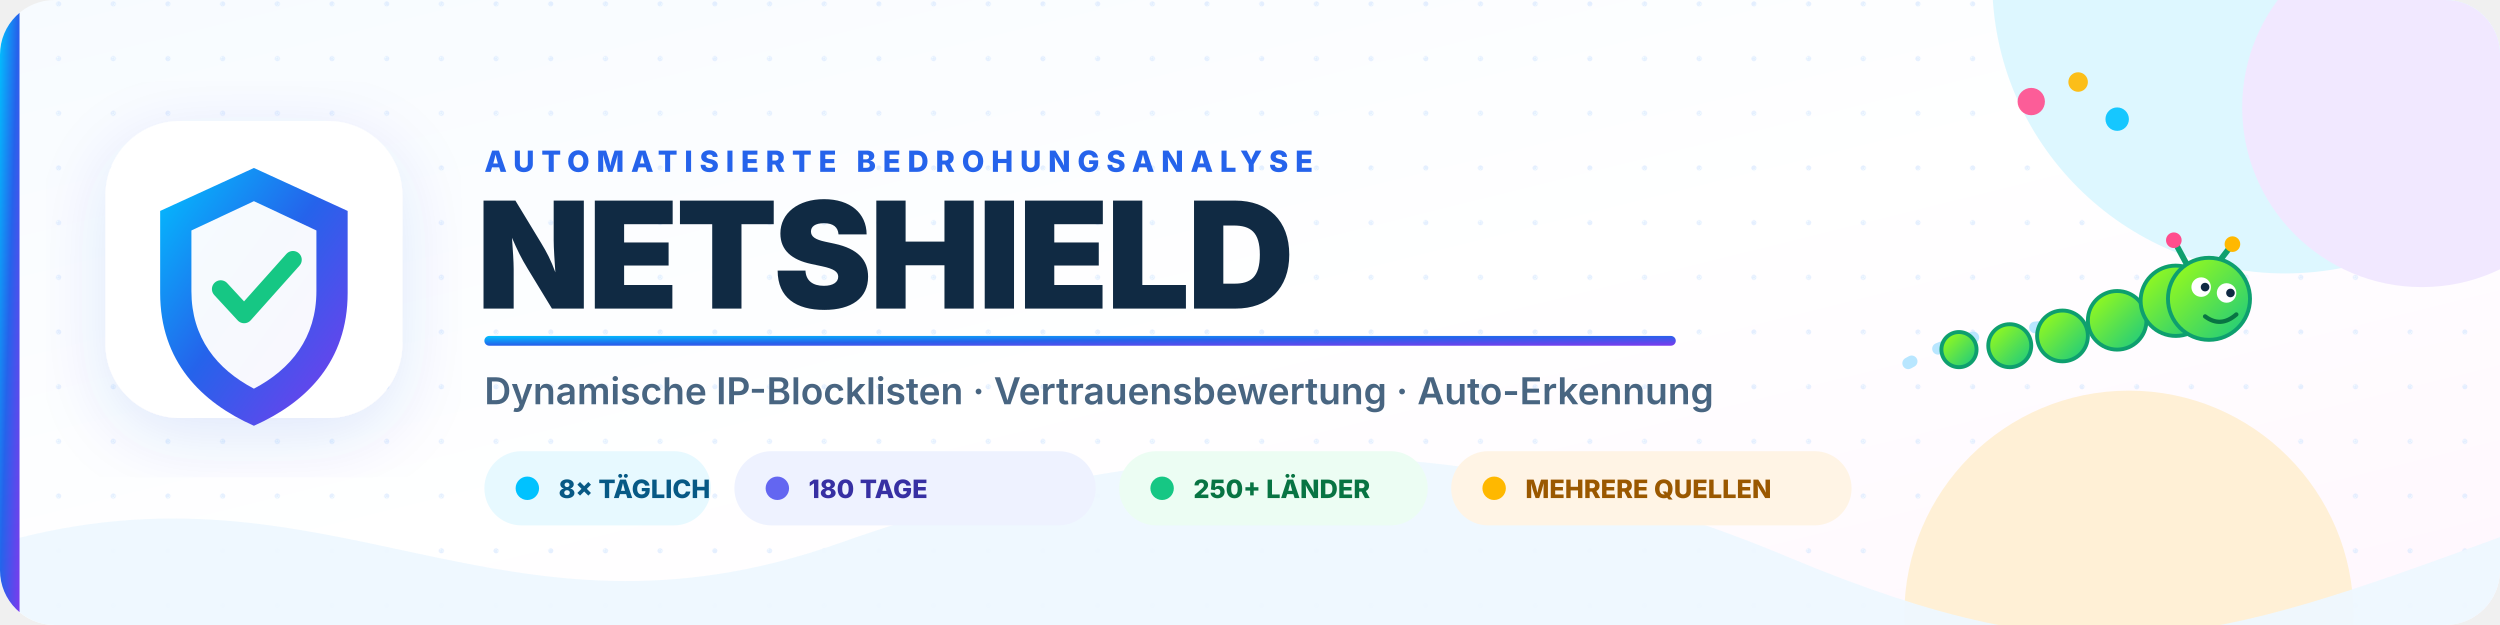
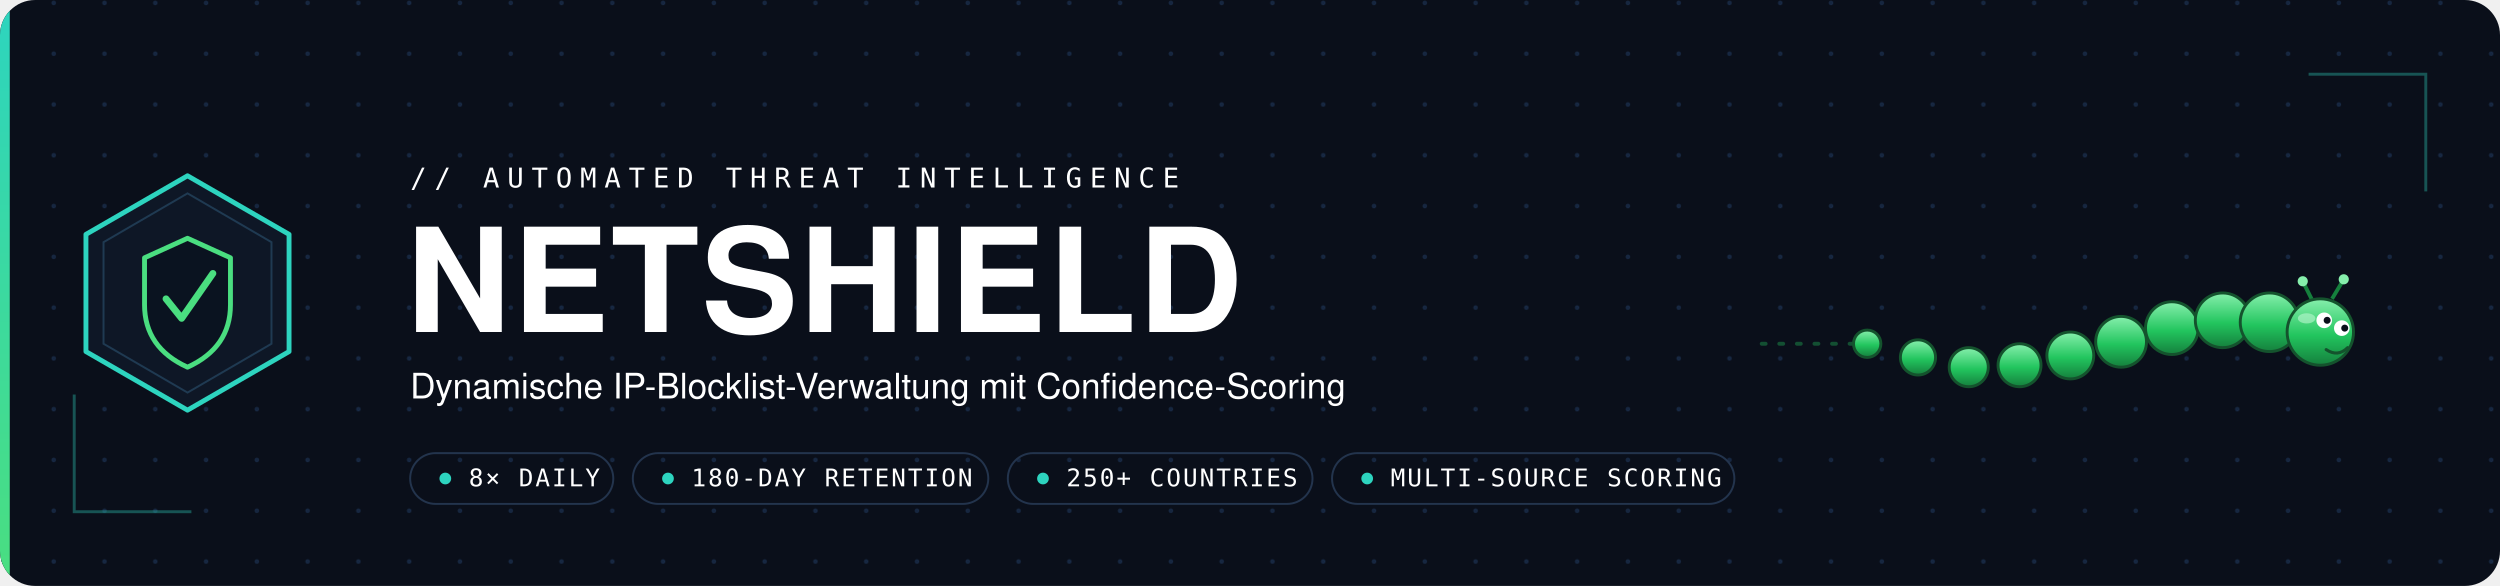
- <svg xmlns="http://www.w3.org/2000/svg" viewBox="0 0 1280 320" role="img" aria-label="NETSHIELD — Automated Threat Intelligence">
+ <svg xmlns="http://www.w3.org/2000/svg" viewBox="0 0 1280 300" role="img" aria-label="NETSHIELD — Dynamische IP-Blocklist-Verwaltung mit Confidence-Scoring">
  <defs>
-     <linearGradient id="bg" x1="0" y1="0" x2="1" y2="1">
-       <stop offset="0" stop-color="#F7FBFF" />
-       <stop offset="0.52" stop-color="#FFFFFF" />
-       <stop offset="1" stop-color="#FFF7FE" />
+     <linearGradient id="accent" x1="0" y1="0" x2="0" y2="1">
+       <stop offset="0" stop-color="#2dd4bf" />
+       <stop offset="1" stop-color="#4ade80" />
    </linearGradient>
-     <linearGradient id="brand" x1="0" y1="0" x2="1" y2="1">
-       <stop offset="0" stop-color="#00C2FF" />
-       <stop offset="0.48" stop-color="#2563EB" />
-       <stop offset="1" stop-color="#7C3AED" />
+     <linearGradient id="worm" x1="0" y1="0" x2="0" y2="1">
+       <stop offset="0" stop-color="#86efac" />
+       <stop offset="0.55" stop-color="#22c55e" />
+       <stop offset="1" stop-color="#15803d" />
    </linearGradient>
-     <linearGradient id="lime" x1="0" y1="0" x2="1" y2="1">
-       <stop offset="0" stop-color="#A3FF12" />
-       <stop offset="1" stop-color="#16C784" />
-     </linearGradient>
-     <linearGradient id="warm" x1="0" y1="0" x2="1" y2="1">
-       <stop offset="0" stop-color="#FFB800" />
-       <stop offset="1" stop-color="#FF4D8D" />
-     </linearGradient>
-     <filter id="shadow" x="-20%" y="-20%" width="140%" height="140%">
-       <feDropShadow dx="0" dy="10" stdDeviation="18" flood-color="#1D4ED8" flood-opacity="0.12" />
-     </filter>
-     <pattern id="dots" width="28" height="28" patternUnits="userSpaceOnUse">
-       <circle cx="2" cy="2" r="1.3" fill="#D9E8FF" />
+     <pattern id="dots" width="26" height="26" patternUnits="userSpaceOnUse">
+       <circle cx="1.5" cy="1.5" r="1.2" fill="#16263f" />
    </pattern>
    <clipPath id="frame">
-       <rect width="1280" height="320" rx="28" />
+       <rect width="1280" height="300" rx="18" />
    </clipPath>
  </defs>
  <g clip-path="url(#frame)">
-     <rect width="1280" height="320" fill="url(#bg)" />
-     <rect width="1280" height="320" fill="url(#dots)" opacity="0.7" />
-     <circle cx="1170" cy="-10" r="150" fill="#DDF7FF" />
-     <circle cx="1240" cy="55" r="92" fill="#F1E8FF" />
-     <circle cx="1090" cy="315" r="115" fill="#FFF0D6" />
-     <path d="M0 278 C170 230 255 340 430 278 S760 220 915 285 S1130 330 1280 275 V320 H0Z" fill="#EEF8FF" opacity="0.95" />
-     <rect x="0" y="0" width="10" height="320" fill="url(#brand)" />
-     <g filter="url(#shadow)">
-       <rect x="54" y="62" width="152" height="152" rx="38" fill="#FFFFFF" />
+     <rect width="1280" height="300" fill="#0a0f1a" />
+     <rect width="1280" height="300" fill="url(#dots)" />
+     <g stroke="#2dd4bf" stroke-width="1.5" fill="none" opacity="0.35">
+       <path d="M1182 38 H1242 V98" />
+       <path d="M98 262 H38 V202" />
    </g>
-     <g transform="translate(82 86)">
-       <path d="M48 0 96 22v42c0 35-21 56-48 68C21 120 0 99 0 64V22Z" fill="url(#brand)" />
-       <path d="M48 17 80 32v31c0 24-13 40-32 50-19-10-32-26-32-50V32Z" fill="#FFFFFF" opacity="0.96" />
-       <path d="M31 62 43 75 68 47" fill="none" stroke="#16C784" stroke-width="9" stroke-linecap="round" stroke-linejoin="round" />
+     <rect x="0" y="0" width="5" height="300" fill="url(#accent)" />
+     <g>
+       <polygon points="96,90 44,120 44,180 96,210 148,180 148,120" fill="#0e1726" stroke="#2dd4bf" stroke-width="2.5" stroke-linejoin="round" />
+       <polygon points="96,99 53,124 53,176 96,201 139,176 139,124" fill="none" stroke="#1f3a52" stroke-width="1" />
+       <path d="M96 122 L118 132 L118 156 Q118 178 96 188 Q74 178 74 156 L74 132 Z" fill="#0a1320" stroke="#4ade80" stroke-width="2.5" stroke-linejoin="round" />
+       <path d="M85 153 L93 163 L109 140" fill="none" stroke="#4ade80" stroke-width="3.5" stroke-linecap="round" stroke-linejoin="round" />
    </g>
-     <text x="248" y="88" font-family="Inter,Segoe UI,Arial,sans-serif" font-size="15" font-weight="800" letter-spacing="3.5" fill="#2563EB">AUTOMATISIERTE BEDROHUNGSANALYSE</text>
-     <text x="244" y="158" font-family="Inter,Segoe UI,Arial,sans-serif" font-size="76" font-weight="900" letter-spacing="-1.5" fill="#102A43">NETSHIELD</text>
-     <rect x="248" y="172" width="610" height="5" rx="2.5" fill="url(#brand)" />
-     <text x="248" y="207" font-family="Inter,Segoe UI,Arial,sans-serif" font-size="19" font-weight="600" fill="#486581">Dynamische IP-Blocklisten · Vertrauensbewertung · Auto-Erkennung</text>
-     <g font-family="Inter,Segoe UI,Arial,sans-serif" font-size="13" font-weight="800">
+     <text x="210" y="96" font-family="Consolas,Menlo,monospace" font-size="14" letter-spacing="4" fill="#ffffff">// AUTOMATED THREAT INTELLIGENCE</text>
+     <text x="208" y="170" font-family="'Segoe UI',Helvetica,Arial,sans-serif" font-size="74" font-weight="800" letter-spacing="1" fill="#ffffff">NETSHIELD</text>
+     <text x="210" y="204" font-family="'Segoe UI',Helvetica,Arial,sans-serif" font-size="18" fill="#ffffff">Dynamische IP-Blocklist-Verwaltung mit Confidence-Scoring</text>
+     <g font-family="Consolas,Menlo,monospace" font-size="12.5" letter-spacing="1" fill="#ffffff">
      <g>
-         <rect x="248" y="231" width="116" height="38" rx="19" fill="#E7F9FF" />
-         <circle cx="270" cy="250" r="6" fill="#00C2FF" />
-         <text x="286" y="255" fill="#075985">8× TÄGLICH</text>
+         <rect x="210" y="232" width="104" height="26" rx="13" fill="none" stroke="#23344d" />
+         <circle cx="228" cy="245" r="3" fill="#2dd4bf" />
+         <text x="240" y="249">8× DAILY</text>
      </g>
      <g>
-         <rect x="376" y="231" width="185" height="38" rx="19" fill="#EEF2FF" />
-         <circle cx="398" cy="250" r="6" fill="#6366F1" />
-         <text x="414" y="255" fill="#3730A3">180 TAGE</text>
+         <rect x="324" y="232" width="182" height="26" rx="13" fill="none" stroke="#23344d" />
+         <circle cx="342" cy="245" r="3" fill="#2dd4bf" />
+         <text x="354" y="249">180-DAY RETENTION</text>
      </g>
      <g>
-         <rect x="573" y="231" width="158" height="38" rx="19" fill="#ECFDF3" />
-         <circle cx="595" cy="250" r="6" fill="#16C784" />
-         <text x="611" y="255" fill="#087443">250+ LÄNDER</text>
+         <rect x="516" y="232" width="156" height="26" rx="13" fill="none" stroke="#23344d" />
+         <circle cx="534" cy="245" r="3" fill="#2dd4bf" />
+         <text x="546" y="249">250+ COUNTRIES</text>
      </g>
      <g>
-         <rect x="743" y="231" width="205" height="38" rx="19" fill="#FFF4E5" />
-         <circle cx="765" cy="250" r="6" fill="#FFB800" />
-         <text x="781" y="255" fill="#9A5800">MEHRERE QUELLEN</text>
+         <rect x="682" y="232" width="206" height="26" rx="13" fill="none" stroke="#23344d" />
+         <circle cx="700" cy="245" r="3" fill="#2dd4bf" />
+         <text x="712" y="249">MULTI-SOURCE SCORING</text>
      </g>
    </g>
-     <g transform="translate(995 116)">
-       <path d="M-18 70 C30 42 84 58 117 37" fill="none" stroke="#B8E6FF" stroke-width="6" stroke-linecap="round" stroke-dasharray="2 15" />
-       <g stroke="#0E9F6E" stroke-width="2">
-         <circle cx="8" cy="63" r="9" fill="url(#lime)" />
-         <circle cx="34" cy="61" r="11" fill="url(#lime)" />
-         <circle cx="61" cy="56" r="13" fill="url(#lime)" />
-         <circle cx="89" cy="48" r="15" fill="url(#lime)" />
-         <circle cx="119" cy="38" r="18" fill="url(#lime)" />
+     <g>
+       <path d="M902 176 H950" stroke="#22c55e" stroke-width="2" opacity="0.35" stroke-linecap="round" stroke-dasharray="2 7" />
+       <g stroke="#14532d" stroke-width="1.5">
+         <circle cx="956" cy="176" r="7" fill="url(#worm)" />
+         <circle cx="982" cy="183" r="9" fill="url(#worm)" />
+         <circle cx="1008" cy="188" r="10" fill="url(#worm)" />
+         <circle cx="1034" cy="187" r="11" fill="url(#worm)" />
+         <circle cx="1060" cy="182" r="12" fill="url(#worm)" />
+         <circle cx="1086" cy="175" r="13" fill="url(#worm)" />
+         <circle cx="1112" cy="168" r="13.5" fill="url(#worm)" />
+         <circle cx="1138" cy="164" r="14" fill="url(#worm)" />
+         <circle cx="1162" cy="165" r="15" fill="url(#worm)" />
      </g>
-       <line x1="125" y1="20" x2="118" y2="7" stroke="#0E9F6E" stroke-width="3" />
-       <line x1="138" y1="22" x2="148" y2="9" stroke="#0E9F6E" stroke-width="3" />
-       <circle cx="118" cy="7" r="4" fill="#FF4D8D" />
-       <circle cx="148" cy="9" r="4" fill="#FFB800" />
-       <circle cx="136" cy="37" r="21" fill="url(#lime)" stroke="#0E9F6E" stroke-width="2" />
-       <circle cx="132" cy="31" r="5" fill="#FFFFFF" />
-       <circle cx="145" cy="34" r="5" fill="#FFFFFF" />
-       <circle cx="134" cy="31" r="2.2" fill="#102A43" />
-       <circle cx="147" cy="34" r="2.2" fill="#102A43" />
-       <path d="M134 46 Q142 52 150 45" fill="none" stroke="#087443" stroke-width="2.2" stroke-linecap="round" />
-     </g>
-     <g opacity="0.9">
-       <circle cx="1040" cy="52" r="7" fill="#FF4D8D" />
-       <circle cx="1064" cy="42" r="5" fill="#FFB800" />
-       <circle cx="1084" cy="61" r="6" fill="#00C2FF" />
+       <g stroke="#15803d" stroke-width="2" fill="#86efac">
+         <line x1="1184" y1="154" x2="1179" y2="144" />
+         <line x1="1194" y1="153" x2="1200" y2="143" />
+         <circle cx="1179" cy="144" r="2.6" stroke="none" />
+         <circle cx="1200" cy="143" r="2.6" stroke="none" />
+       </g>
+       <circle cx="1188" cy="170" r="17" fill="url(#worm)" stroke="#14532d" stroke-width="1.5" />
+       <ellipse cx="1181" cy="163" rx="4.5" ry="2.6" fill="#bbf7d0" opacity="0.6" />
+       <circle cx="1190" cy="164" r="4" fill="#ffffff" />
+       <circle cx="1199" cy="168" r="4" fill="#ffffff" />
+       <circle cx="1191.5" cy="164" r="1.8" fill="#0a0f1a" />
+       <circle cx="1200.5" cy="168" r="1.8" fill="#0a0f1a" />
+       <path d="M1191 179 Q1197 183 1202 178" fill="none" stroke="#14532d" stroke-width="1.6" stroke-linecap="round" />
    </g>
  </g>
</svg>
